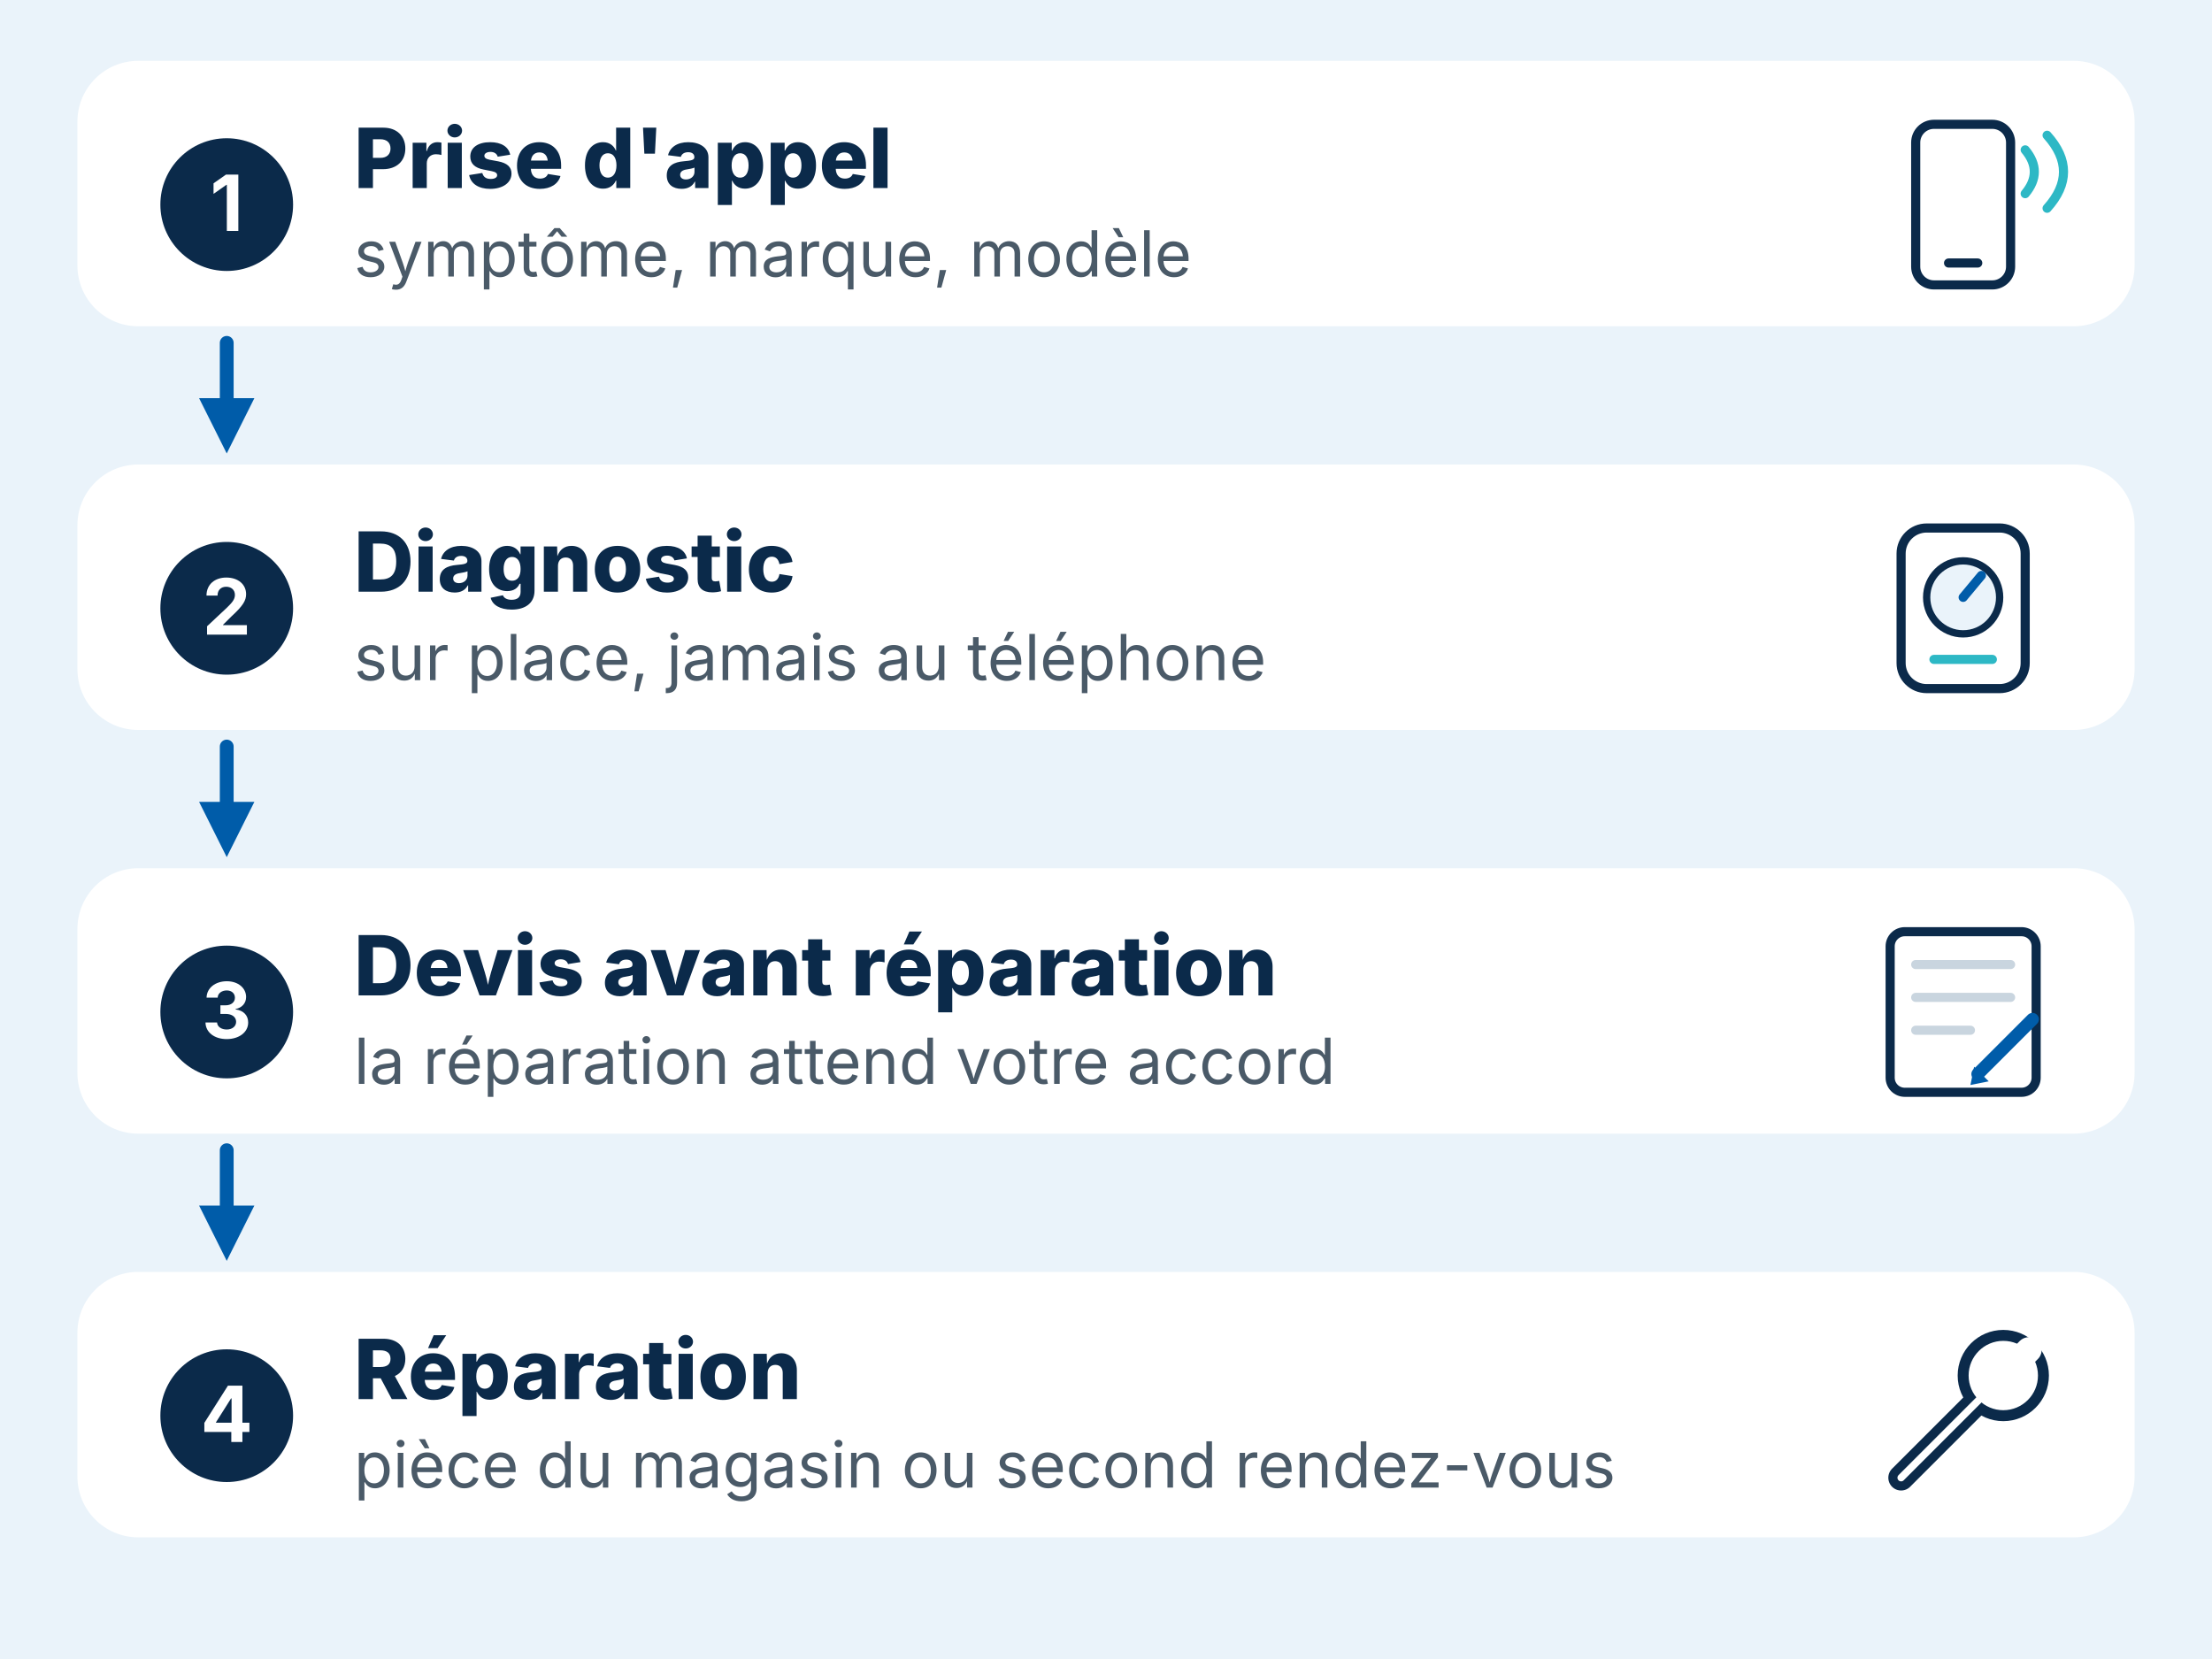
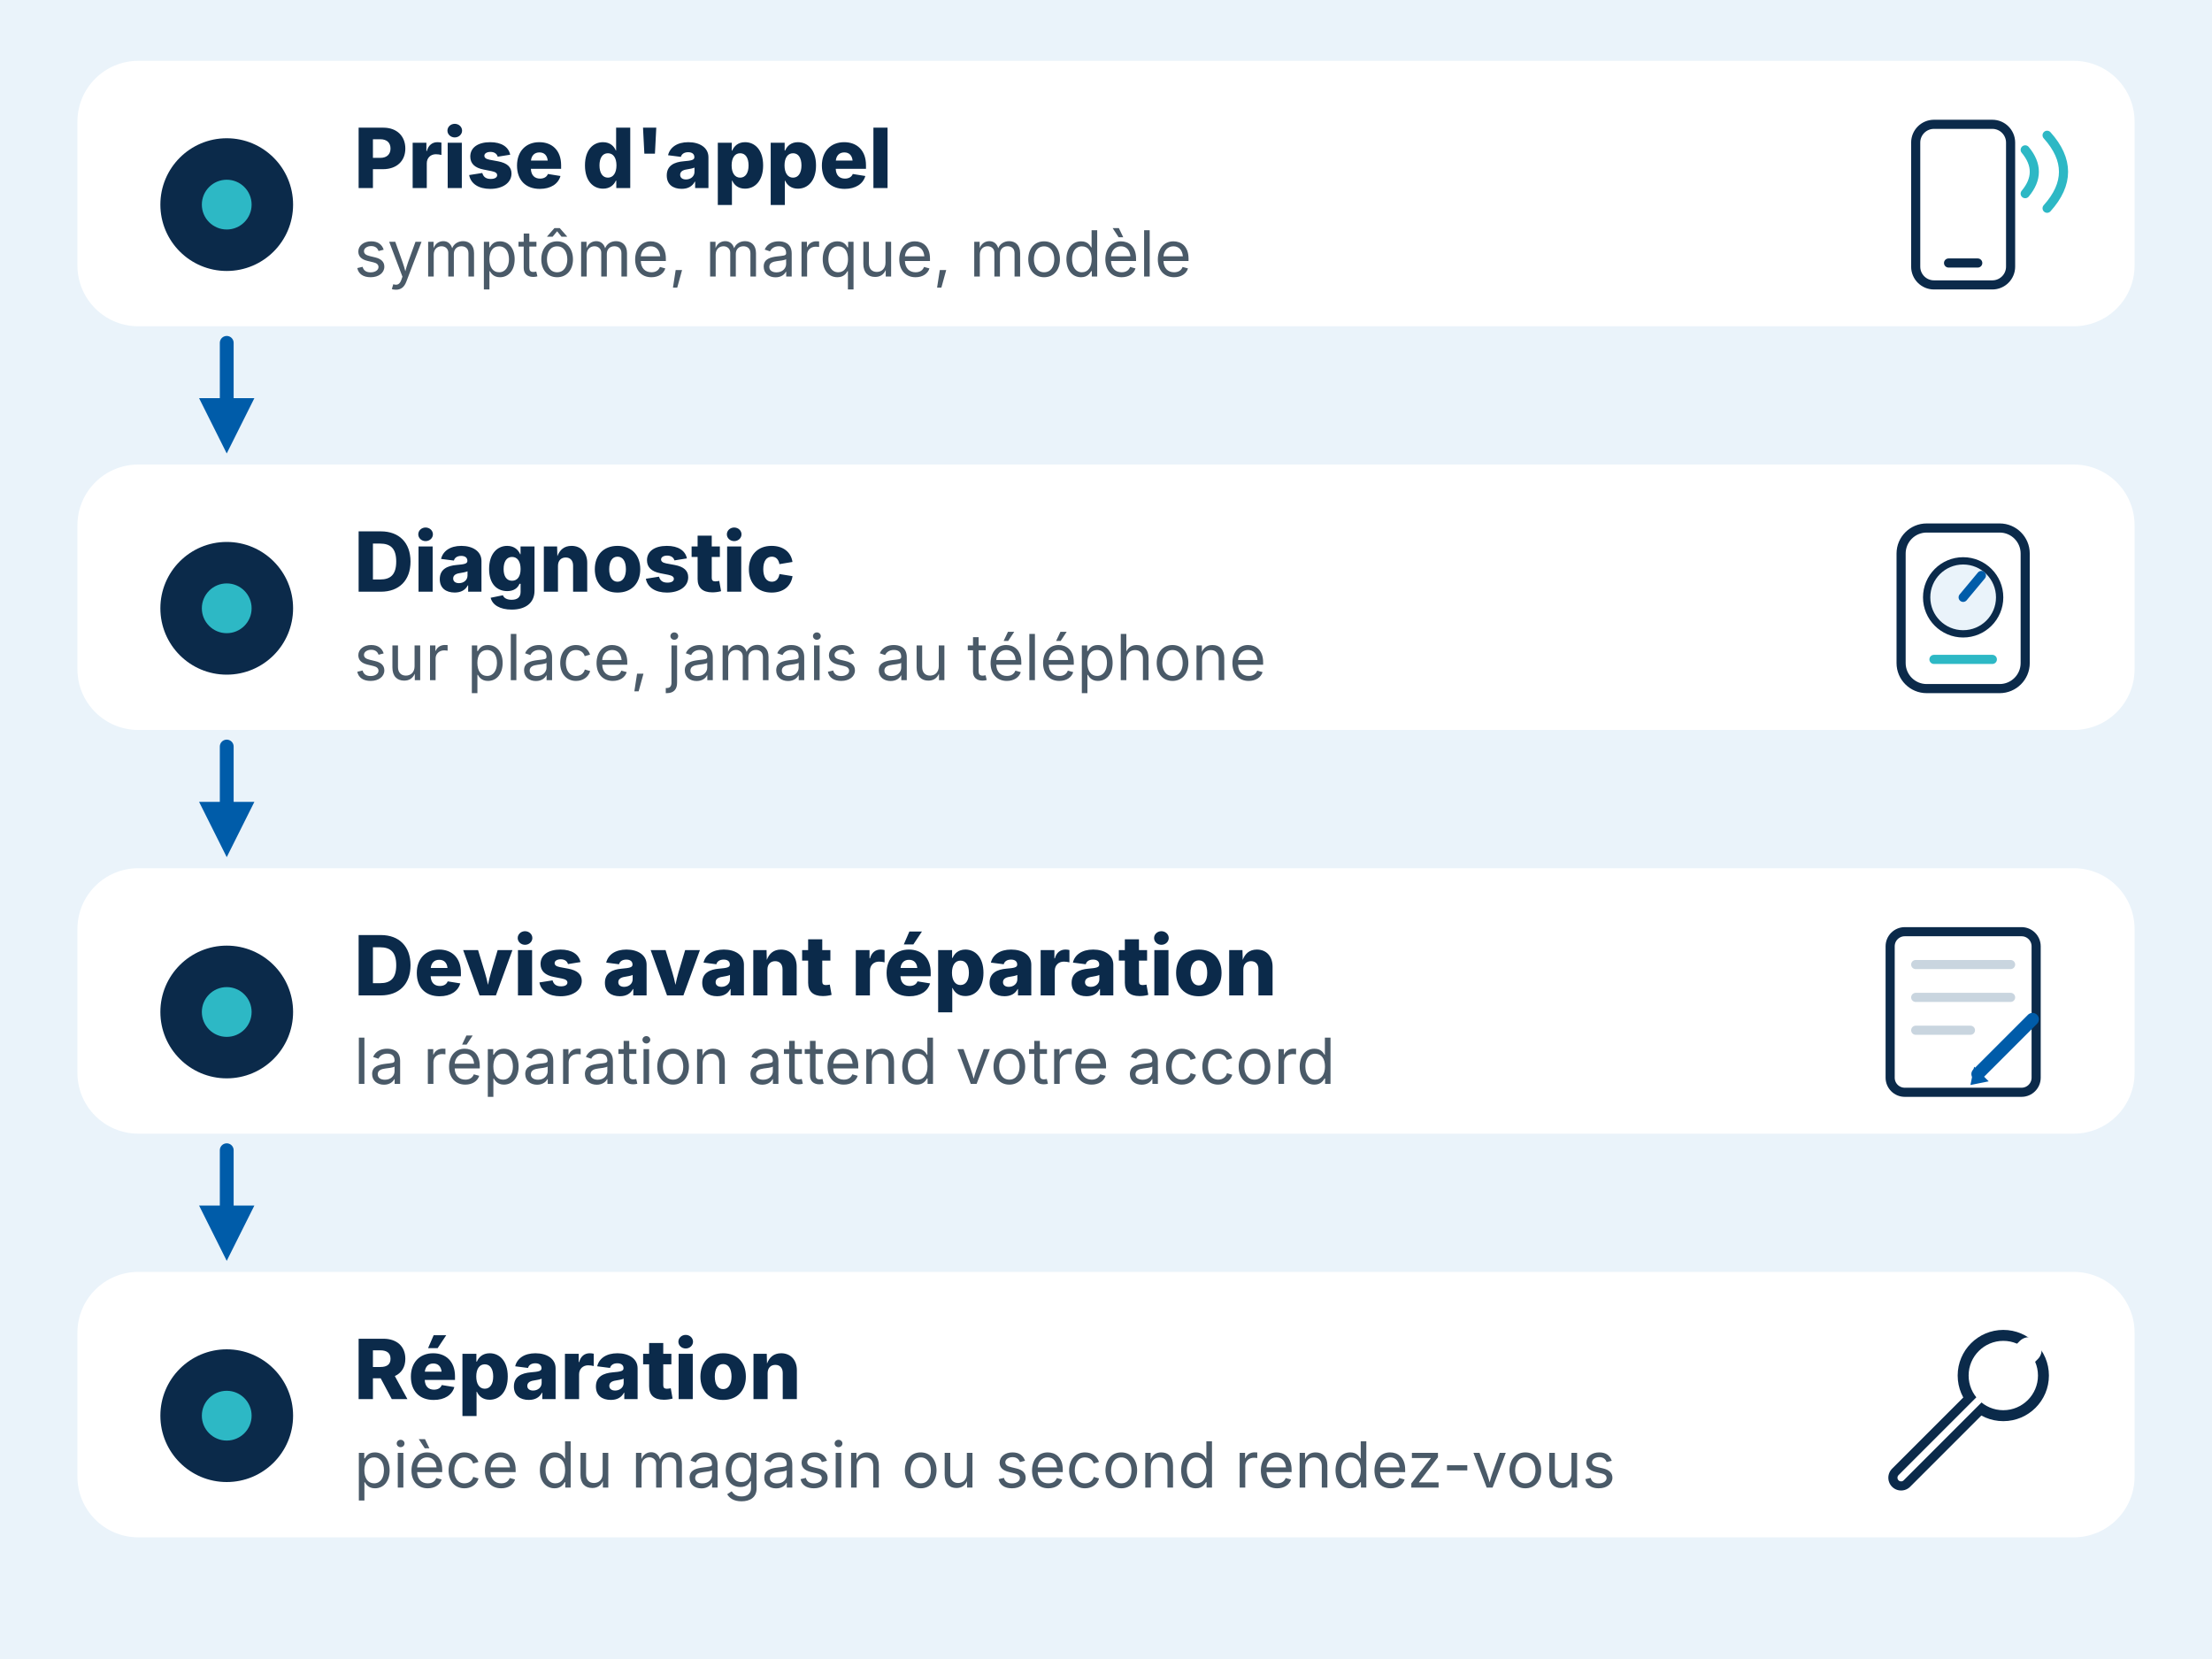
- <svg xmlns="http://www.w3.org/2000/svg" viewBox="0 0 800 600" role="img" aria-label="Déroulé d'un dépannage de pompe à chaleur, climatisation ou chaudière : prise d'appel, diagnostic sur place, devis avant réparation, réparation et compte rendu">
+ <svg xmlns="http://www.w3.org/2000/svg" viewBox="0 0 800 600" role="img" aria-label="Déroulé d'un dépannage de pompe à chaleur, climatisation ou chaudière : prise d'appel, diagnostic sur place, devis avant réparation, réparation">
  <style>@media (prefers-reduced-motion: no-preference){path[marker-end="url(#an)"]{stroke-dasharray:22 8;animation:flow 1.2s linear infinite}path[marker-end="url(#ac)"]{stroke-dasharray:14 10;animation:flow 1.2s linear infinite}path[marker-end="url(#ac)"]{animation-name:flowc}@keyframes flow{to{stroke-dashoffset:-30}}@keyframes flowc{to{stroke-dashoffset:-24}}}</style>
  <defs>
    <marker id="an" viewBox="0 0 10 10" refX="6" refY="5" markerWidth="4" markerHeight="4" orient="auto">
      <path d="M0 0L10 5L0 10z" fill="#005ca9" />
    </marker>
    <marker id="ac" viewBox="0 0 10 10" refX="6" refY="5" markerWidth="4" markerHeight="4" orient="auto">
      <path d="M0 0L10 5L0 10z" fill="#2db8c5" />
    </marker>
  </defs>
  <rect width="800" height="600" fill="#eaf3fa" />
  <g font-family="system-ui,-apple-system,Segoe UI,sans-serif" stroke-linecap="round" stroke-linejoin="round">
    <g transform="translate(28 22)">
      <rect width="744" height="96" rx="22" fill="#fff" />
      <circle cx="54" cy="52" r="24" fill="#0b2a4a" />
-       <text x="54" y="61.52" font-size="28" font-weight="700" fill="#fff" text-anchor="middle">1</text>
+       <circle cx="54" cy="52" r="9" fill="#2db8c5" />
      <text x="100" y="46" font-size="30" font-weight="800" fill="#0b2a4a">Prise d'appel</text>
      <text x="100" y="78" font-size="23" fill="#4a5a68">symptôme, marque, modèle</text>
      <g transform="translate(682 52) scale(.66)">
        <rect x="-26" y="-44" width="52" height="88" rx="10" fill="#fff" stroke="#0b2a4a" stroke-width="5" />
        <path d="M-8 32h16" stroke="#0b2a4a" stroke-width="5" />
        <path d="M34 -30q10 12 0 24M46 -38q18 20 0 40" fill="none" stroke="#2db8c5" stroke-width="5" />
      </g>
    </g>
    <path d="M82 124V156" stroke="#005ca9" stroke-width="5" marker-end="url(#an)" />
    <g transform="translate(28 168)">
      <rect width="744" height="96" rx="22" fill="#fff" />
      <circle cx="54" cy="52" r="24" fill="#0b2a4a" />
-       <text x="54" y="61.52" font-size="28" font-weight="700" fill="#fff" text-anchor="middle">2</text>
+       <circle cx="54" cy="52" r="9" fill="#2db8c5" />
      <text x="100" y="46" font-size="30" font-weight="800" fill="#0b2a4a">Diagnostic</text>
      <text x="100" y="78" font-size="23" fill="#4a5a68">sur place, jamais au téléphone</text>
      <g transform="translate(682 52) scale(.66)">
        <rect x="-34" y="-44" width="68" height="88" rx="14" fill="#fff" stroke="#0b2a4a" stroke-width="5" />
        <circle cy="-6" r="20" fill="#eaf3fa" stroke="#0b2a4a" stroke-width="4" />
        <path d="M0 -6l10 -12" stroke="#005ca9" stroke-width="5" />
        <path d="M-16 28h32" stroke="#2db8c5" stroke-width="5" />
      </g>
    </g>
    <path d="M82 270V302" stroke="#005ca9" stroke-width="5" marker-end="url(#an)" />
    <g transform="translate(28 314)">
      <rect width="744" height="96" rx="22" fill="#fff" />
      <circle cx="54" cy="52" r="24" fill="#0b2a4a" />
-       <text x="54" y="61.52" font-size="28" font-weight="700" fill="#fff" text-anchor="middle">3</text>
+       <circle cx="54" cy="52" r="9" fill="#2db8c5" />
      <text x="100" y="46" font-size="30" font-weight="800" fill="#0b2a4a">Devis avant réparation</text>
      <text x="100" y="78" font-size="23" fill="#4a5a68">la réparation attend votre accord</text>
      <g transform="translate(682 52) scale(.66)">
        <rect x="-40" y="-44" width="80" height="88" rx="8" fill="#fff" stroke="#0b2a4a" stroke-width="5" />
        <path d="M-26 -26h52M-26 -8h52M-26 10h30" stroke="#c9d5df" stroke-width="5" />
        <path d="M8 34l30-30" stroke="#005ca9" stroke-width="7" />
        <path d="M4 40l2-10 8 8z" fill="#005ca9" />
      </g>
    </g>
    <path d="M82 416V448" stroke="#005ca9" stroke-width="5" marker-end="url(#an)" />
    <g transform="translate(28 460)">
      <rect width="744" height="96" rx="22" fill="#fff" />
      <circle cx="54" cy="52" r="24" fill="#0b2a4a" />
-       <text x="54" y="61.52" font-size="28" font-weight="700" fill="#fff" text-anchor="middle">4</text>
+       <circle cx="54" cy="52" r="9" fill="#2db8c5" />
      <text x="100" y="46" font-size="30" font-weight="800" fill="#0b2a4a">Réparation</text>
      <text x="100" y="78" font-size="23" fill="#4a5a68">pièce du magasin ou second rendez-vous</text>
      <g transform="translate(682 52) scale(.66)">
        <path d="M-34 34L14 -14" stroke="#0b2a4a" stroke-width="14" />
        <circle cx="22" cy="-22" r="22" fill="#fff" stroke="#0b2a4a" stroke-width="6" />
        <path d="M22 -22l14 -14" stroke="#fff" stroke-width="14" />
        <path d="M-34 34L14 -14" stroke="#fff" stroke-width="4" />
      </g>
    </g>
  </g>
</svg>
